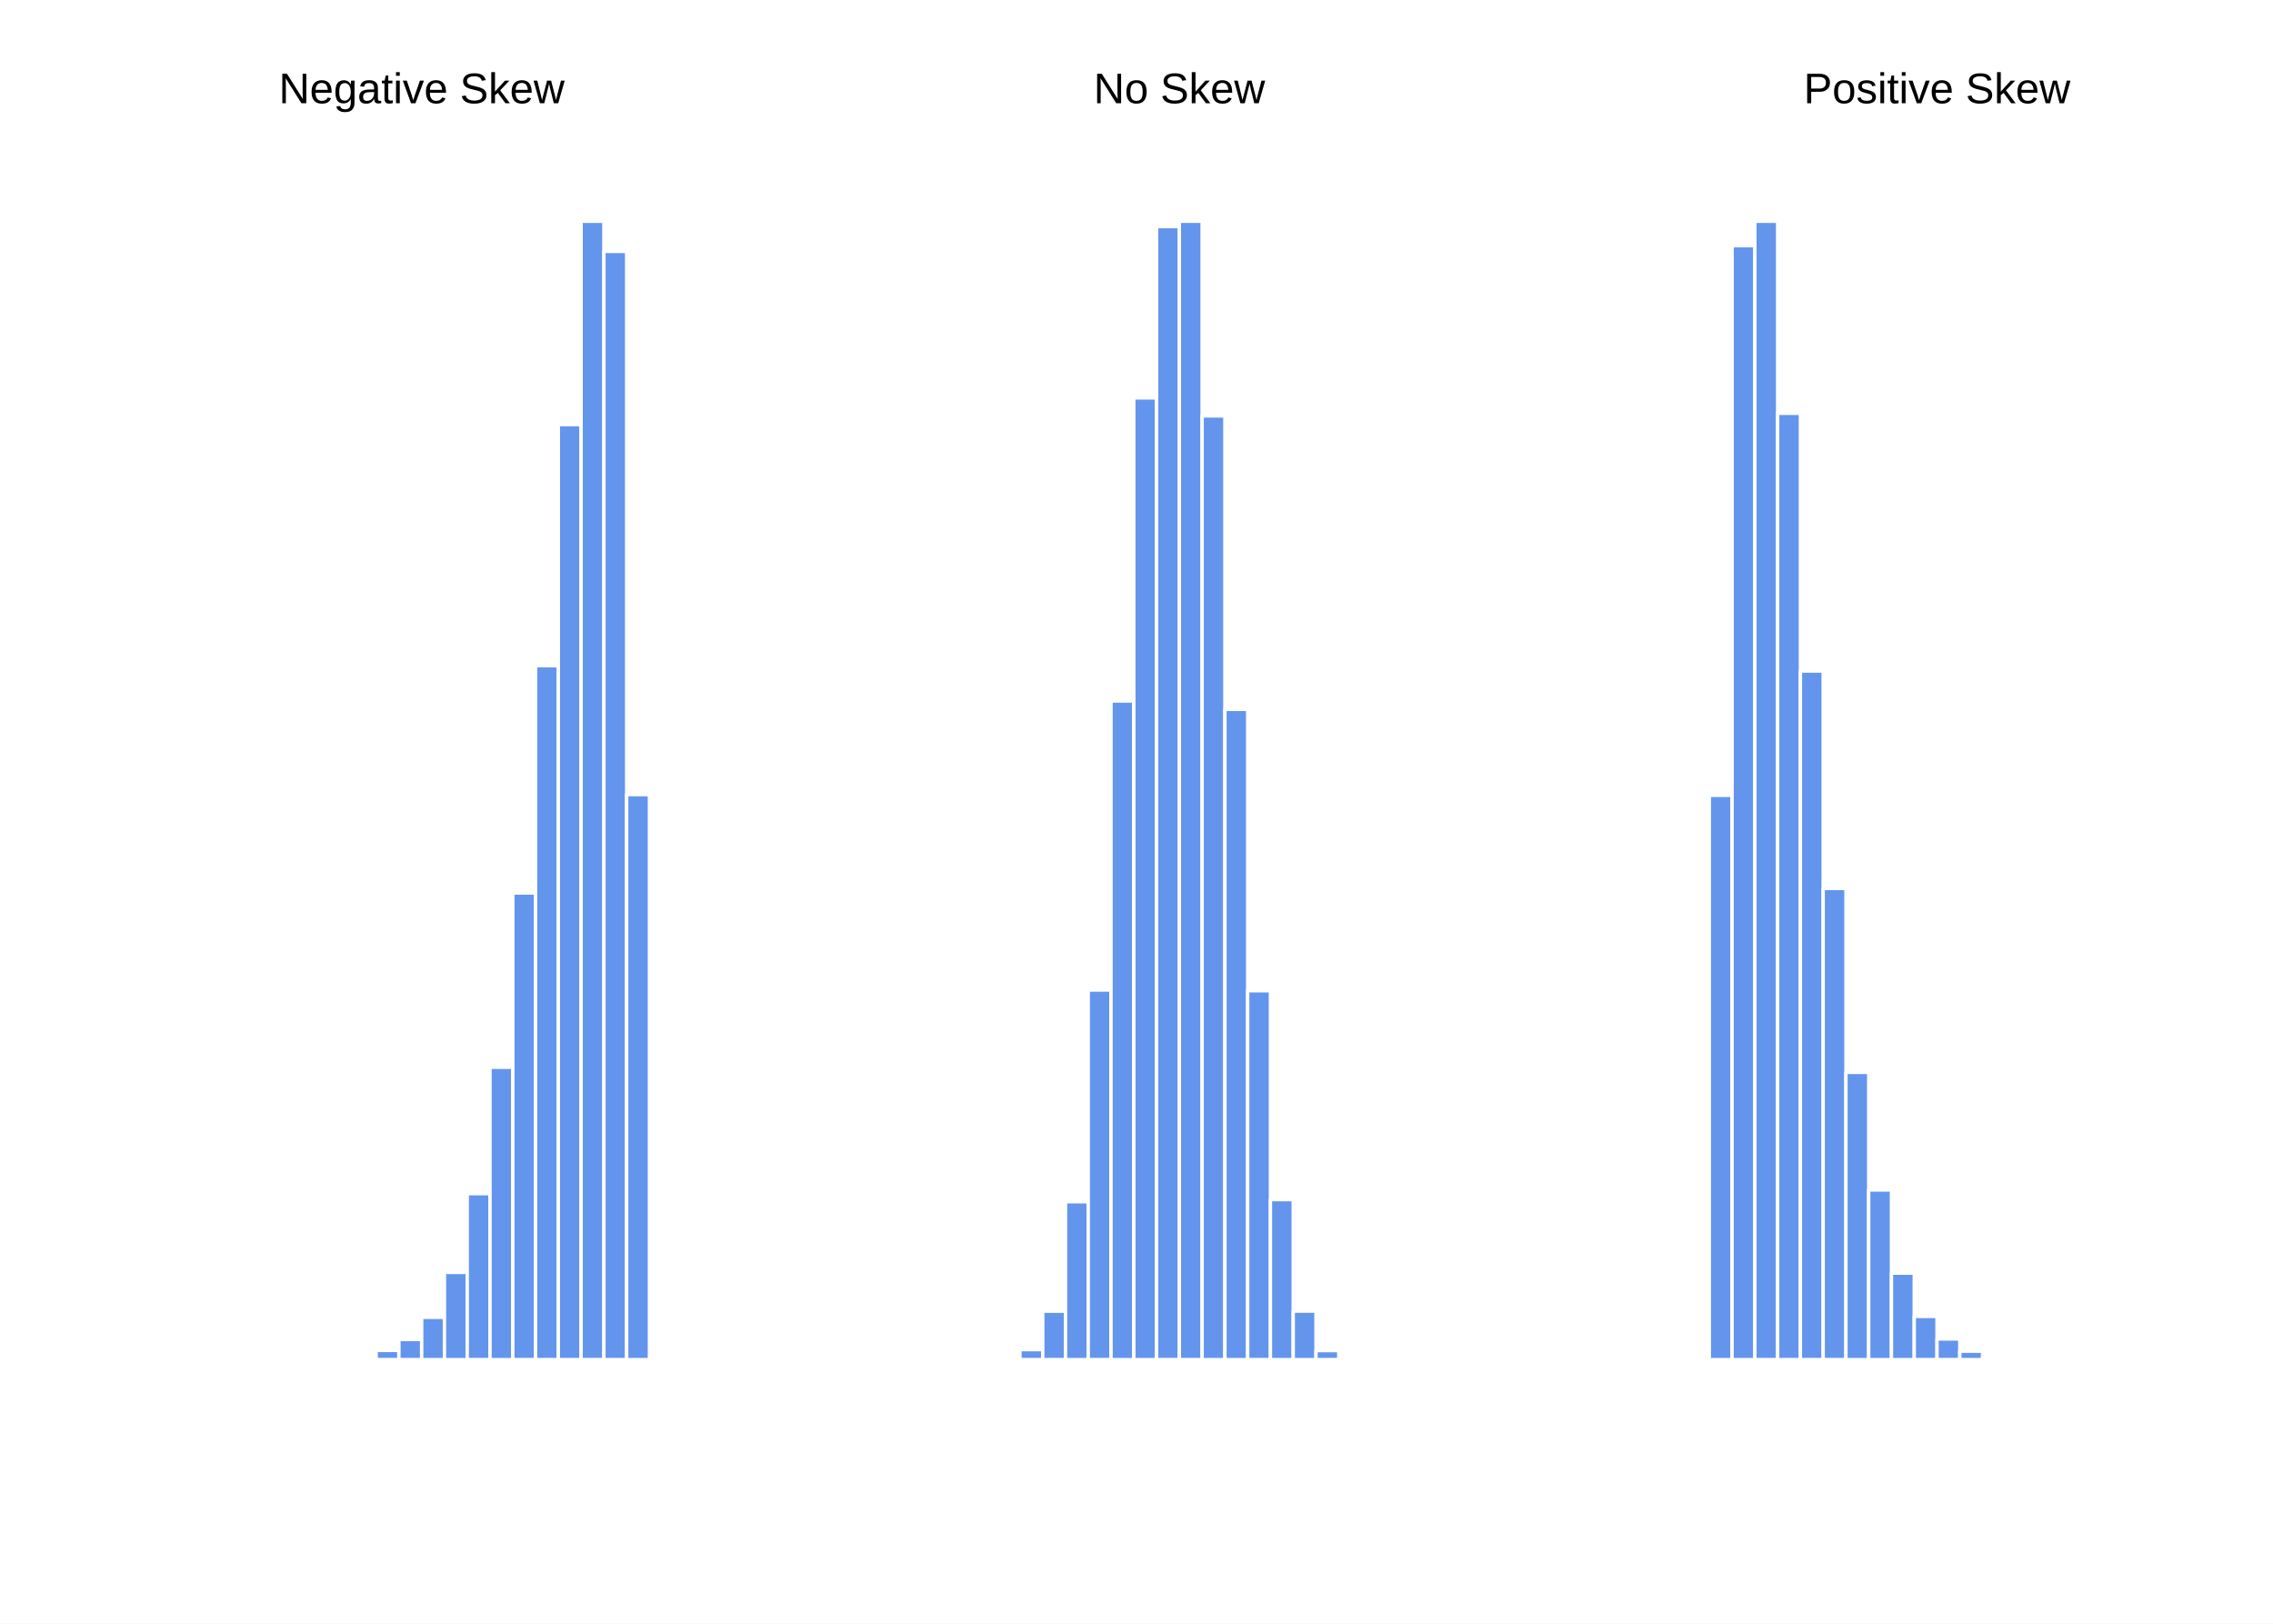
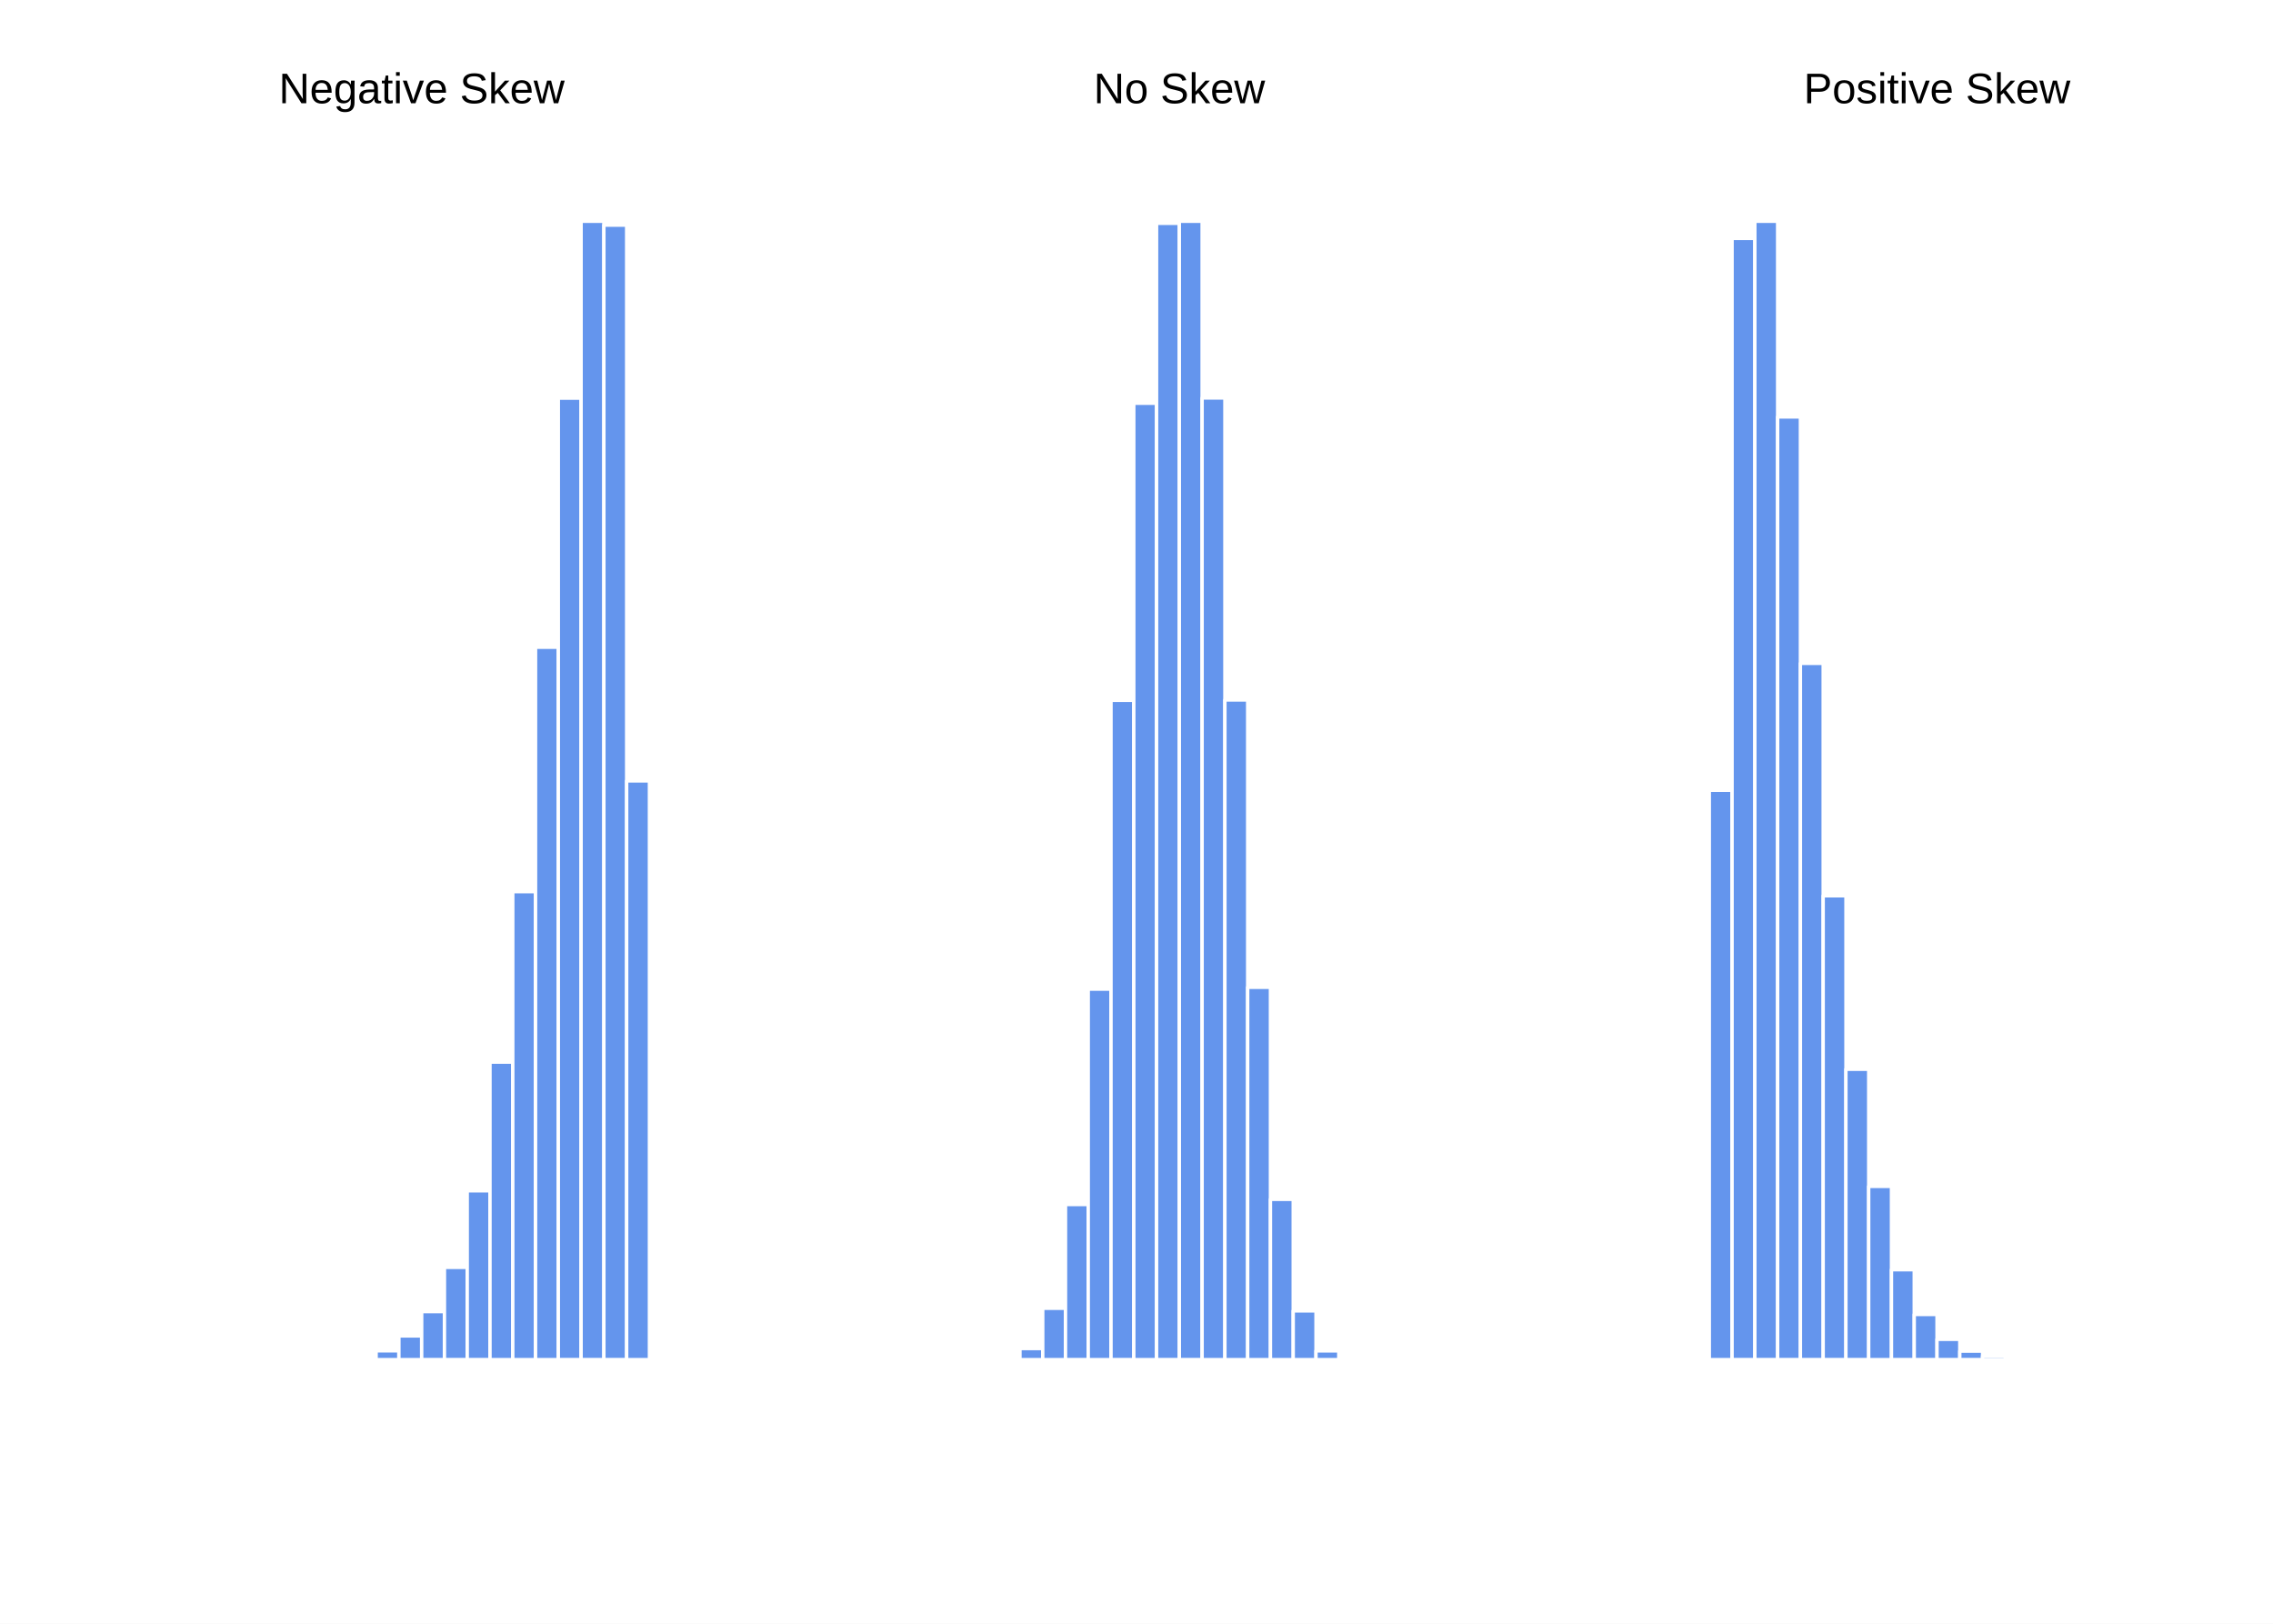
<svg xmlns="http://www.w3.org/2000/svg" class="svglite" width="504.00pt" height="360.00pt" viewBox="0 0 504.00 360.00">
  <defs>
    <style type="text/css">
    .svglite line, .svglite polyline, .svglite polygon, .svglite path, .svglite rect, .svglite circle {
      fill: none;
      stroke: #000000;
      stroke-linecap: round;
      stroke-linejoin: round;
      stroke-miterlimit: 10.00;
    }
    .svglite text {
      white-space: pre;
    }
  </style>
  </defs>
  <rect width="100%" height="100%" style="stroke: none; fill: #FFFFFF;" />
  <defs>
    <clipPath id="cpMC4wMHw1MDQuMDB8MC4wMHwzNjAuMDA=">
      <rect x="0.00" y="0.00" width="504.00" height="360.00" />
    </clipPath>
  </defs>
  <g clip-path="url(#cpMC4wMHw1MDQuMDB8MC4wMHwzNjAuMDA=)">
</g>
  <defs>
    <clipPath id="cpMzguOTd8MTQ4LjA0fDM4Ljk3fDMxMS41Mw==">
      <rect x="38.97" y="38.97" width="109.08" height="272.56" />
    </clipPath>
  </defs>
  <g clip-path="url(#cpMzguOTd8MTQ4LjA0fDM4Ljk3fDMxMS41Mw==)">
</g>
  <defs>
    <clipPath id="cpMC4wMHwxNjguMDB8MC4wMHwzNjAuMDA=">
      <rect x="0.00" y="0.00" width="168.00" height="360.00" />
    </clipPath>
  </defs>
  <g clip-path="url(#cpMC4wMHwxNjguMDB8MC4wMHwzNjAuMDA=)">
    <text x="93.50" y="22.89" text-anchor="middle" style="font-size: 9.50px; font-family: &quot;Arial&quot;;" textLength="63.38px" lengthAdjust="spacingAndGlyphs">Negative Skew</text>
  </g>
  <g clip-path="url(#cpMzguOTd8MTQ4LjA0fDM4Ljk3fDMxMS41Mw==)">
    <rect x="43.01" y="301.43" width="5.05" height="0.00" style="stroke-width: 0.75; stroke: #FFFFFF; fill: #6495ED;" />
    <rect x="48.06" y="301.43" width="5.05" height="0.00" style="stroke-width: 0.75; stroke: #FFFFFF; fill: #6495ED;" />
    <rect x="53.11" y="301.43" width="5.05" height="0.00" style="stroke-width: 0.75; stroke: #FFFFFF; fill: #6495ED;" />
    <rect x="58.16" y="301.43" width="5.05" height="0.00" style="stroke-width: 0.75; stroke: #FFFFFF; fill: #6495ED;" />
    <rect x="63.21" y="301.42" width="5.05" height="0.012" style="stroke-width: 0.75; stroke: #FFFFFF; fill: #6495ED;" />
-     <rect x="68.26" y="301.36" width="5.05" height="0.074" style="stroke-width: 0.75; stroke: #FFFFFF; fill: #6495ED;" />
-     <rect x="73.30" y="301.23" width="5.05" height="0.21" style="stroke-width: 0.75; stroke: #FFFFFF; fill: #6495ED;" />
-     <rect x="78.35" y="300.74" width="5.05" height="0.70" style="stroke-width: 0.75; stroke: #FFFFFF; fill: #6495ED;" />
-     <rect x="83.40" y="299.41" width="5.05" height="2.02" style="stroke-width: 0.75; stroke: #FFFFFF; fill: #6495ED;" />
-     <rect x="88.45" y="296.97" width="5.05" height="4.46" style="stroke-width: 0.75; stroke: #FFFFFF; fill: #6495ED;" />
-     <rect x="93.50" y="292.06" width="5.05" height="9.38" style="stroke-width: 0.75; stroke: #FFFFFF; fill: #6495ED;" />
-     <rect x="98.55" y="282.11" width="5.05" height="19.33" style="stroke-width: 0.75; stroke: #FFFFFF; fill: #6495ED;" />
-     <rect x="103.60" y="264.65" width="5.05" height="36.78" style="stroke-width: 0.75; stroke: #FFFFFF; fill: #6495ED;" />
-     <rect x="108.65" y="236.62" width="5.05" height="64.82" style="stroke-width: 0.75; stroke: #FFFFFF; fill: #6495ED;" />
-     <rect x="113.70" y="197.98" width="5.05" height="103.45" style="stroke-width: 0.75; stroke: #FFFFFF; fill: #6495ED;" />
-     <rect x="118.75" y="147.58" width="5.05" height="153.85" style="stroke-width: 0.75; stroke: #FFFFFF; fill: #6495ED;" />
-     <rect x="123.80" y="94.14" width="5.05" height="207.29" style="stroke-width: 0.75; stroke: #FFFFFF; fill: #6495ED;" />
+     <rect x="68.26" y="301.36" width="5.05" height="0.075" style="stroke-width: 0.75; stroke: #FFFFFF; fill: #6495ED;" />
+     <rect x="73.30" y="301.22" width="5.05" height="0.21" style="stroke-width: 0.75; stroke: #FFFFFF; fill: #6495ED;" />
+     <rect x="78.35" y="300.90" width="5.05" height="0.54" style="stroke-width: 0.75; stroke: #FFFFFF; fill: #6495ED;" />
+     <rect x="83.40" y="299.50" width="5.05" height="1.94" style="stroke-width: 0.75; stroke: #FFFFFF; fill: #6495ED;" />
+     <rect x="88.45" y="296.19" width="5.05" height="5.25" style="stroke-width: 0.75; stroke: #FFFFFF; fill: #6495ED;" />
+     <rect x="93.50" y="290.80" width="5.05" height="10.63" style="stroke-width: 0.75; stroke: #FFFFFF; fill: #6495ED;" />
+     <rect x="98.55" y="280.99" width="5.05" height="20.44" style="stroke-width: 0.75; stroke: #FFFFFF; fill: #6495ED;" />
+     <rect x="103.60" y="264.01" width="5.05" height="37.42" style="stroke-width: 0.75; stroke: #FFFFFF; fill: #6495ED;" />
+     <rect x="108.65" y="235.49" width="5.05" height="65.95" style="stroke-width: 0.75; stroke: #FFFFFF; fill: #6495ED;" />
+     <rect x="113.70" y="197.69" width="5.05" height="103.75" style="stroke-width: 0.75; stroke: #FFFFFF; fill: #6495ED;" />
+     <rect x="118.75" y="143.50" width="5.05" height="157.94" style="stroke-width: 0.75; stroke: #FFFFFF; fill: #6495ED;" />
+     <rect x="123.80" y="88.27" width="5.05" height="213.16" style="stroke-width: 0.75; stroke: #FFFFFF; fill: #6495ED;" />
    <rect x="128.85" y="49.06" width="5.05" height="252.37" style="stroke-width: 0.75; stroke: #FFFFFF; fill: #6495ED;" />
-     <rect x="133.90" y="55.74" width="5.05" height="245.69" style="stroke-width: 0.75; stroke: #FFFFFF; fill: #6495ED;" />
-     <rect x="138.95" y="176.17" width="5.05" height="125.27" style="stroke-width: 0.75; stroke: #FFFFFF; fill: #6495ED;" />
+     <rect x="133.90" y="49.92" width="5.05" height="251.51" style="stroke-width: 0.75; stroke: #FFFFFF; fill: #6495ED;" />
+     <rect x="138.95" y="173.14" width="5.05" height="128.30" style="stroke-width: 0.75; stroke: #FFFFFF; fill: #6495ED;" />
  </g>
  <defs>
    <clipPath id="cpMjA2Ljk3fDMxNi4wNHwzOC45N3wzMTEuNTM=">
      <rect x="206.97" y="38.97" width="109.08" height="272.56" />
    </clipPath>
  </defs>
  <g clip-path="url(#cpMjA2Ljk3fDMxNi4wNHwzOC45N3wzMTEuNTM=)">
</g>
  <defs>
    <clipPath id="cpMTY4LjAwfDMzNi4wMHwwLjAwfDM2MC4wMA==">
      <rect x="168.00" y="0.00" width="168.00" height="360.00" />
    </clipPath>
  </defs>
  <g clip-path="url(#cpMTY4LjAwfDMzNi4wMHwwLjAwfDM2MC4wMA==)">
    <text x="261.50" y="22.89" text-anchor="middle" style="font-size: 9.50px; font-family: &quot;Arial&quot;;" textLength="38.02px" lengthAdjust="spacingAndGlyphs">No Skew</text>
  </g>
  <g clip-path="url(#cpMjA2Ljk3fDMxNi4wNHwzOC45N3wzMTEuNTM=)">
    <rect x="211.01" y="301.43" width="5.05" height="0.00" style="stroke-width: 0.75; stroke: #FFFFFF; fill: #6495ED;" />
    <rect x="216.06" y="301.43" width="5.05" height="0.00" style="stroke-width: 0.75; stroke: #FFFFFF; fill: #6495ED;" />
-     <rect x="221.11" y="301.10" width="5.05" height="0.34" style="stroke-width: 0.75; stroke: #FFFFFF; fill: #6495ED;" />
-     <rect x="226.16" y="299.23" width="5.05" height="2.20" style="stroke-width: 0.75; stroke: #FFFFFF; fill: #6495ED;" />
-     <rect x="231.21" y="290.71" width="5.05" height="10.72" style="stroke-width: 0.75; stroke: #FFFFFF; fill: #6495ED;" />
-     <rect x="236.26" y="266.43" width="5.05" height="35.01" style="stroke-width: 0.75; stroke: #FFFFFF; fill: #6495ED;" />
-     <rect x="241.30" y="219.50" width="5.05" height="81.93" style="stroke-width: 0.75; stroke: #FFFFFF; fill: #6495ED;" />
-     <rect x="246.35" y="155.42" width="5.05" height="146.02" style="stroke-width: 0.75; stroke: #FFFFFF; fill: #6495ED;" />
-     <rect x="251.40" y="88.22" width="5.05" height="213.22" style="stroke-width: 0.75; stroke: #FFFFFF; fill: #6495ED;" />
-     <rect x="256.45" y="50.24" width="5.05" height="251.19" style="stroke-width: 0.75; stroke: #FFFFFF; fill: #6495ED;" />
+     <rect x="221.11" y="301.21" width="5.05" height="0.22" style="stroke-width: 0.75; stroke: #FFFFFF; fill: #6495ED;" />
+     <rect x="226.16" y="298.99" width="5.05" height="2.45" style="stroke-width: 0.75; stroke: #FFFFFF; fill: #6495ED;" />
+     <rect x="231.21" y="290.06" width="5.05" height="11.38" style="stroke-width: 0.75; stroke: #FFFFFF; fill: #6495ED;" />
+     <rect x="236.26" y="267.06" width="5.05" height="34.37" style="stroke-width: 0.75; stroke: #FFFFFF; fill: #6495ED;" />
+     <rect x="241.30" y="219.30" width="5.05" height="82.14" style="stroke-width: 0.75; stroke: #FFFFFF; fill: #6495ED;" />
+     <rect x="246.35" y="155.27" width="5.05" height="146.16" style="stroke-width: 0.75; stroke: #FFFFFF; fill: #6495ED;" />
+     <rect x="251.40" y="89.40" width="5.05" height="212.04" style="stroke-width: 0.75; stroke: #FFFFFF; fill: #6495ED;" />
+     <rect x="256.45" y="49.52" width="5.05" height="251.91" style="stroke-width: 0.75; stroke: #FFFFFF; fill: #6495ED;" />
    <rect x="261.50" y="49.06" width="5.05" height="252.37" style="stroke-width: 0.75; stroke: #FFFFFF; fill: #6495ED;" />
-     <rect x="266.55" y="92.21" width="5.05" height="209.23" style="stroke-width: 0.75; stroke: #FFFFFF; fill: #6495ED;" />
-     <rect x="271.60" y="157.28" width="5.05" height="144.16" style="stroke-width: 0.75; stroke: #FFFFFF; fill: #6495ED;" />
-     <rect x="276.65" y="219.66" width="5.05" height="81.77" style="stroke-width: 0.75; stroke: #FFFFFF; fill: #6495ED;" />
-     <rect x="281.70" y="265.97" width="5.05" height="35.47" style="stroke-width: 0.75; stroke: #FFFFFF; fill: #6495ED;" />
-     <rect x="286.75" y="290.69" width="5.05" height="10.75" style="stroke-width: 0.75; stroke: #FFFFFF; fill: #6495ED;" />
-     <rect x="291.80" y="299.44" width="5.05" height="1.99" style="stroke-width: 0.75; stroke: #FFFFFF; fill: #6495ED;" />
-     <rect x="296.85" y="301.24" width="5.05" height="0.19" style="stroke-width: 0.75; stroke: #FFFFFF; fill: #6495ED;" />
-     <rect x="301.90" y="301.43" width="5.05" height="0.00" style="stroke-width: 0.75; stroke: #FFFFFF; fill: #6495ED;" />
+     <rect x="266.55" y="88.24" width="5.05" height="213.20" style="stroke-width: 0.75; stroke: #FFFFFF; fill: #6495ED;" />
+     <rect x="271.60" y="155.20" width="5.05" height="146.24" style="stroke-width: 0.75; stroke: #FFFFFF; fill: #6495ED;" />
+     <rect x="276.65" y="218.90" width="5.05" height="82.54" style="stroke-width: 0.75; stroke: #FFFFFF; fill: #6495ED;" />
+     <rect x="281.70" y="265.91" width="5.05" height="35.53" style="stroke-width: 0.75; stroke: #FFFFFF; fill: #6495ED;" />
+     <rect x="286.75" y="290.64" width="5.05" height="10.80" style="stroke-width: 0.75; stroke: #FFFFFF; fill: #6495ED;" />
+     <rect x="291.80" y="299.51" width="5.05" height="1.93" style="stroke-width: 0.75; stroke: #FFFFFF; fill: #6495ED;" />
+     <rect x="296.85" y="301.30" width="5.05" height="0.13" style="stroke-width: 0.75; stroke: #FFFFFF; fill: #6495ED;" />
+     <rect x="301.90" y="301.42" width="5.05" height="0.015" style="stroke-width: 0.75; stroke: #FFFFFF; fill: #6495ED;" />
    <rect x="306.95" y="301.43" width="5.05" height="0.00" style="stroke-width: 0.75; stroke: #FFFFFF; fill: #6495ED;" />
  </g>
  <defs>
    <clipPath id="cpMzc0Ljk3fDQ4NC4wNHwzOC45N3wzMTEuNTM=">
      <rect x="374.97" y="38.97" width="109.08" height="272.56" />
    </clipPath>
  </defs>
  <g clip-path="url(#cpMzc0Ljk3fDQ4NC4wNHwzOC45N3wzMTEuNTM=)">
</g>
  <defs>
    <clipPath id="cpMzM2LjAwfDUwNC4wMHwwLjAwfDM2MC4wMA==">
      <rect x="336.00" y="0.00" width="168.00" height="360.00" />
    </clipPath>
  </defs>
  <g clip-path="url(#cpMzM2LjAwfDUwNC4wMHwwLjAwfDM2MC4wMA==)">
    <text x="429.50" y="22.89" text-anchor="middle" style="font-size: 9.50px; font-family: &quot;Arial&quot;;" textLength="59.15px" lengthAdjust="spacingAndGlyphs">Positive Skew</text>
  </g>
  <g clip-path="url(#cpMzc0Ljk3fDQ4NC4wNHwzOC45N3wzMTEuNTM=)">
-     <rect x="379.01" y="176.33" width="5.05" height="125.11" style="stroke-width: 0.75; stroke: #FFFFFF; fill: #6495ED;" />
-     <rect x="384.06" y="54.47" width="5.05" height="246.97" style="stroke-width: 0.75; stroke: #FFFFFF; fill: #6495ED;" />
+     <rect x="379.01" y="175.22" width="5.05" height="126.22" style="stroke-width: 0.75; stroke: #FFFFFF; fill: #6495ED;" />
+     <rect x="384.06" y="52.86" width="5.05" height="248.57" style="stroke-width: 0.75; stroke: #FFFFFF; fill: #6495ED;" />
    <rect x="389.11" y="49.06" width="5.05" height="252.37" style="stroke-width: 0.75; stroke: #FFFFFF; fill: #6495ED;" />
-     <rect x="394.16" y="91.63" width="5.05" height="209.80" style="stroke-width: 0.75; stroke: #FFFFFF; fill: #6495ED;" />
-     <rect x="399.21" y="148.78" width="5.05" height="152.65" style="stroke-width: 0.75; stroke: #FFFFFF; fill: #6495ED;" />
-     <rect x="404.26" y="196.98" width="5.05" height="104.45" style="stroke-width: 0.75; stroke: #FFFFFF; fill: #6495ED;" />
-     <rect x="409.30" y="237.76" width="5.05" height="63.68" style="stroke-width: 0.75; stroke: #FFFFFF; fill: #6495ED;" />
-     <rect x="414.35" y="263.83" width="5.05" height="37.61" style="stroke-width: 0.75; stroke: #FFFFFF; fill: #6495ED;" />
-     <rect x="419.40" y="282.27" width="5.05" height="19.17" style="stroke-width: 0.75; stroke: #FFFFFF; fill: #6495ED;" />
-     <rect x="424.45" y="291.86" width="5.05" height="9.57" style="stroke-width: 0.75; stroke: #FFFFFF; fill: #6495ED;" />
-     <rect x="429.50" y="296.86" width="5.05" height="4.57" style="stroke-width: 0.75; stroke: #FFFFFF; fill: #6495ED;" />
-     <rect x="434.55" y="299.58" width="5.05" height="1.86" style="stroke-width: 0.75; stroke: #FFFFFF; fill: #6495ED;" />
-     <rect x="439.60" y="300.86" width="5.05" height="0.58" style="stroke-width: 0.75; stroke: #FFFFFF; fill: #6495ED;" />
-     <rect x="444.65" y="301.31" width="5.05" height="0.12" style="stroke-width: 0.75; stroke: #FFFFFF; fill: #6495ED;" />
-     <rect x="449.70" y="301.37" width="5.05" height="0.061" style="stroke-width: 0.75; stroke: #FFFFFF; fill: #6495ED;" />
-     <rect x="454.75" y="301.43" width="5.05" height="0.00" style="stroke-width: 0.75; stroke: #FFFFFF; fill: #6495ED;" />
+     <rect x="394.16" y="92.44" width="5.05" height="208.99" style="stroke-width: 0.75; stroke: #FFFFFF; fill: #6495ED;" />
+     <rect x="399.21" y="147.08" width="5.05" height="154.35" style="stroke-width: 0.75; stroke: #FFFFFF; fill: #6495ED;" />
+     <rect x="404.26" y="198.60" width="5.05" height="102.83" style="stroke-width: 0.75; stroke: #FFFFFF; fill: #6495ED;" />
+     <rect x="409.30" y="237.07" width="5.05" height="64.36" style="stroke-width: 0.75; stroke: #FFFFFF; fill: #6495ED;" />
+     <rect x="414.35" y="263.04" width="5.05" height="38.40" style="stroke-width: 0.75; stroke: #FFFFFF; fill: #6495ED;" />
+     <rect x="419.40" y="281.51" width="5.05" height="19.92" style="stroke-width: 0.75; stroke: #FFFFFF; fill: #6495ED;" />
+     <rect x="424.45" y="291.43" width="5.05" height="10.00" style="stroke-width: 0.75; stroke: #FFFFFF; fill: #6495ED;" />
+     <rect x="429.50" y="296.94" width="5.05" height="4.49" style="stroke-width: 0.75; stroke: #FFFFFF; fill: #6495ED;" />
+     <rect x="434.55" y="299.57" width="5.05" height="1.86" style="stroke-width: 0.75; stroke: #FFFFFF; fill: #6495ED;" />
+     <rect x="439.60" y="300.66" width="5.05" height="0.78" style="stroke-width: 0.75; stroke: #FFFFFF; fill: #6495ED;" />
+     <rect x="444.65" y="301.20" width="5.05" height="0.23" style="stroke-width: 0.75; stroke: #FFFFFF; fill: #6495ED;" />
+     <rect x="449.70" y="301.41" width="5.05" height="0.025" style="stroke-width: 0.75; stroke: #FFFFFF; fill: #6495ED;" />
+     <rect x="454.75" y="301.42" width="5.05" height="0.012" style="stroke-width: 0.75; stroke: #FFFFFF; fill: #6495ED;" />
    <rect x="459.80" y="301.42" width="5.05" height="0.012" style="stroke-width: 0.75; stroke: #FFFFFF; fill: #6495ED;" />
    <rect x="464.85" y="301.43" width="5.05" height="0.00" style="stroke-width: 0.75; stroke: #FFFFFF; fill: #6495ED;" />
    <rect x="469.90" y="301.43" width="5.05" height="0.00" style="stroke-width: 0.75; stroke: #FFFFFF; fill: #6495ED;" />
    <rect x="474.95" y="301.43" width="5.05" height="0.00" style="stroke-width: 0.75; stroke: #FFFFFF; fill: #6495ED;" />
  </g>
</svg>
